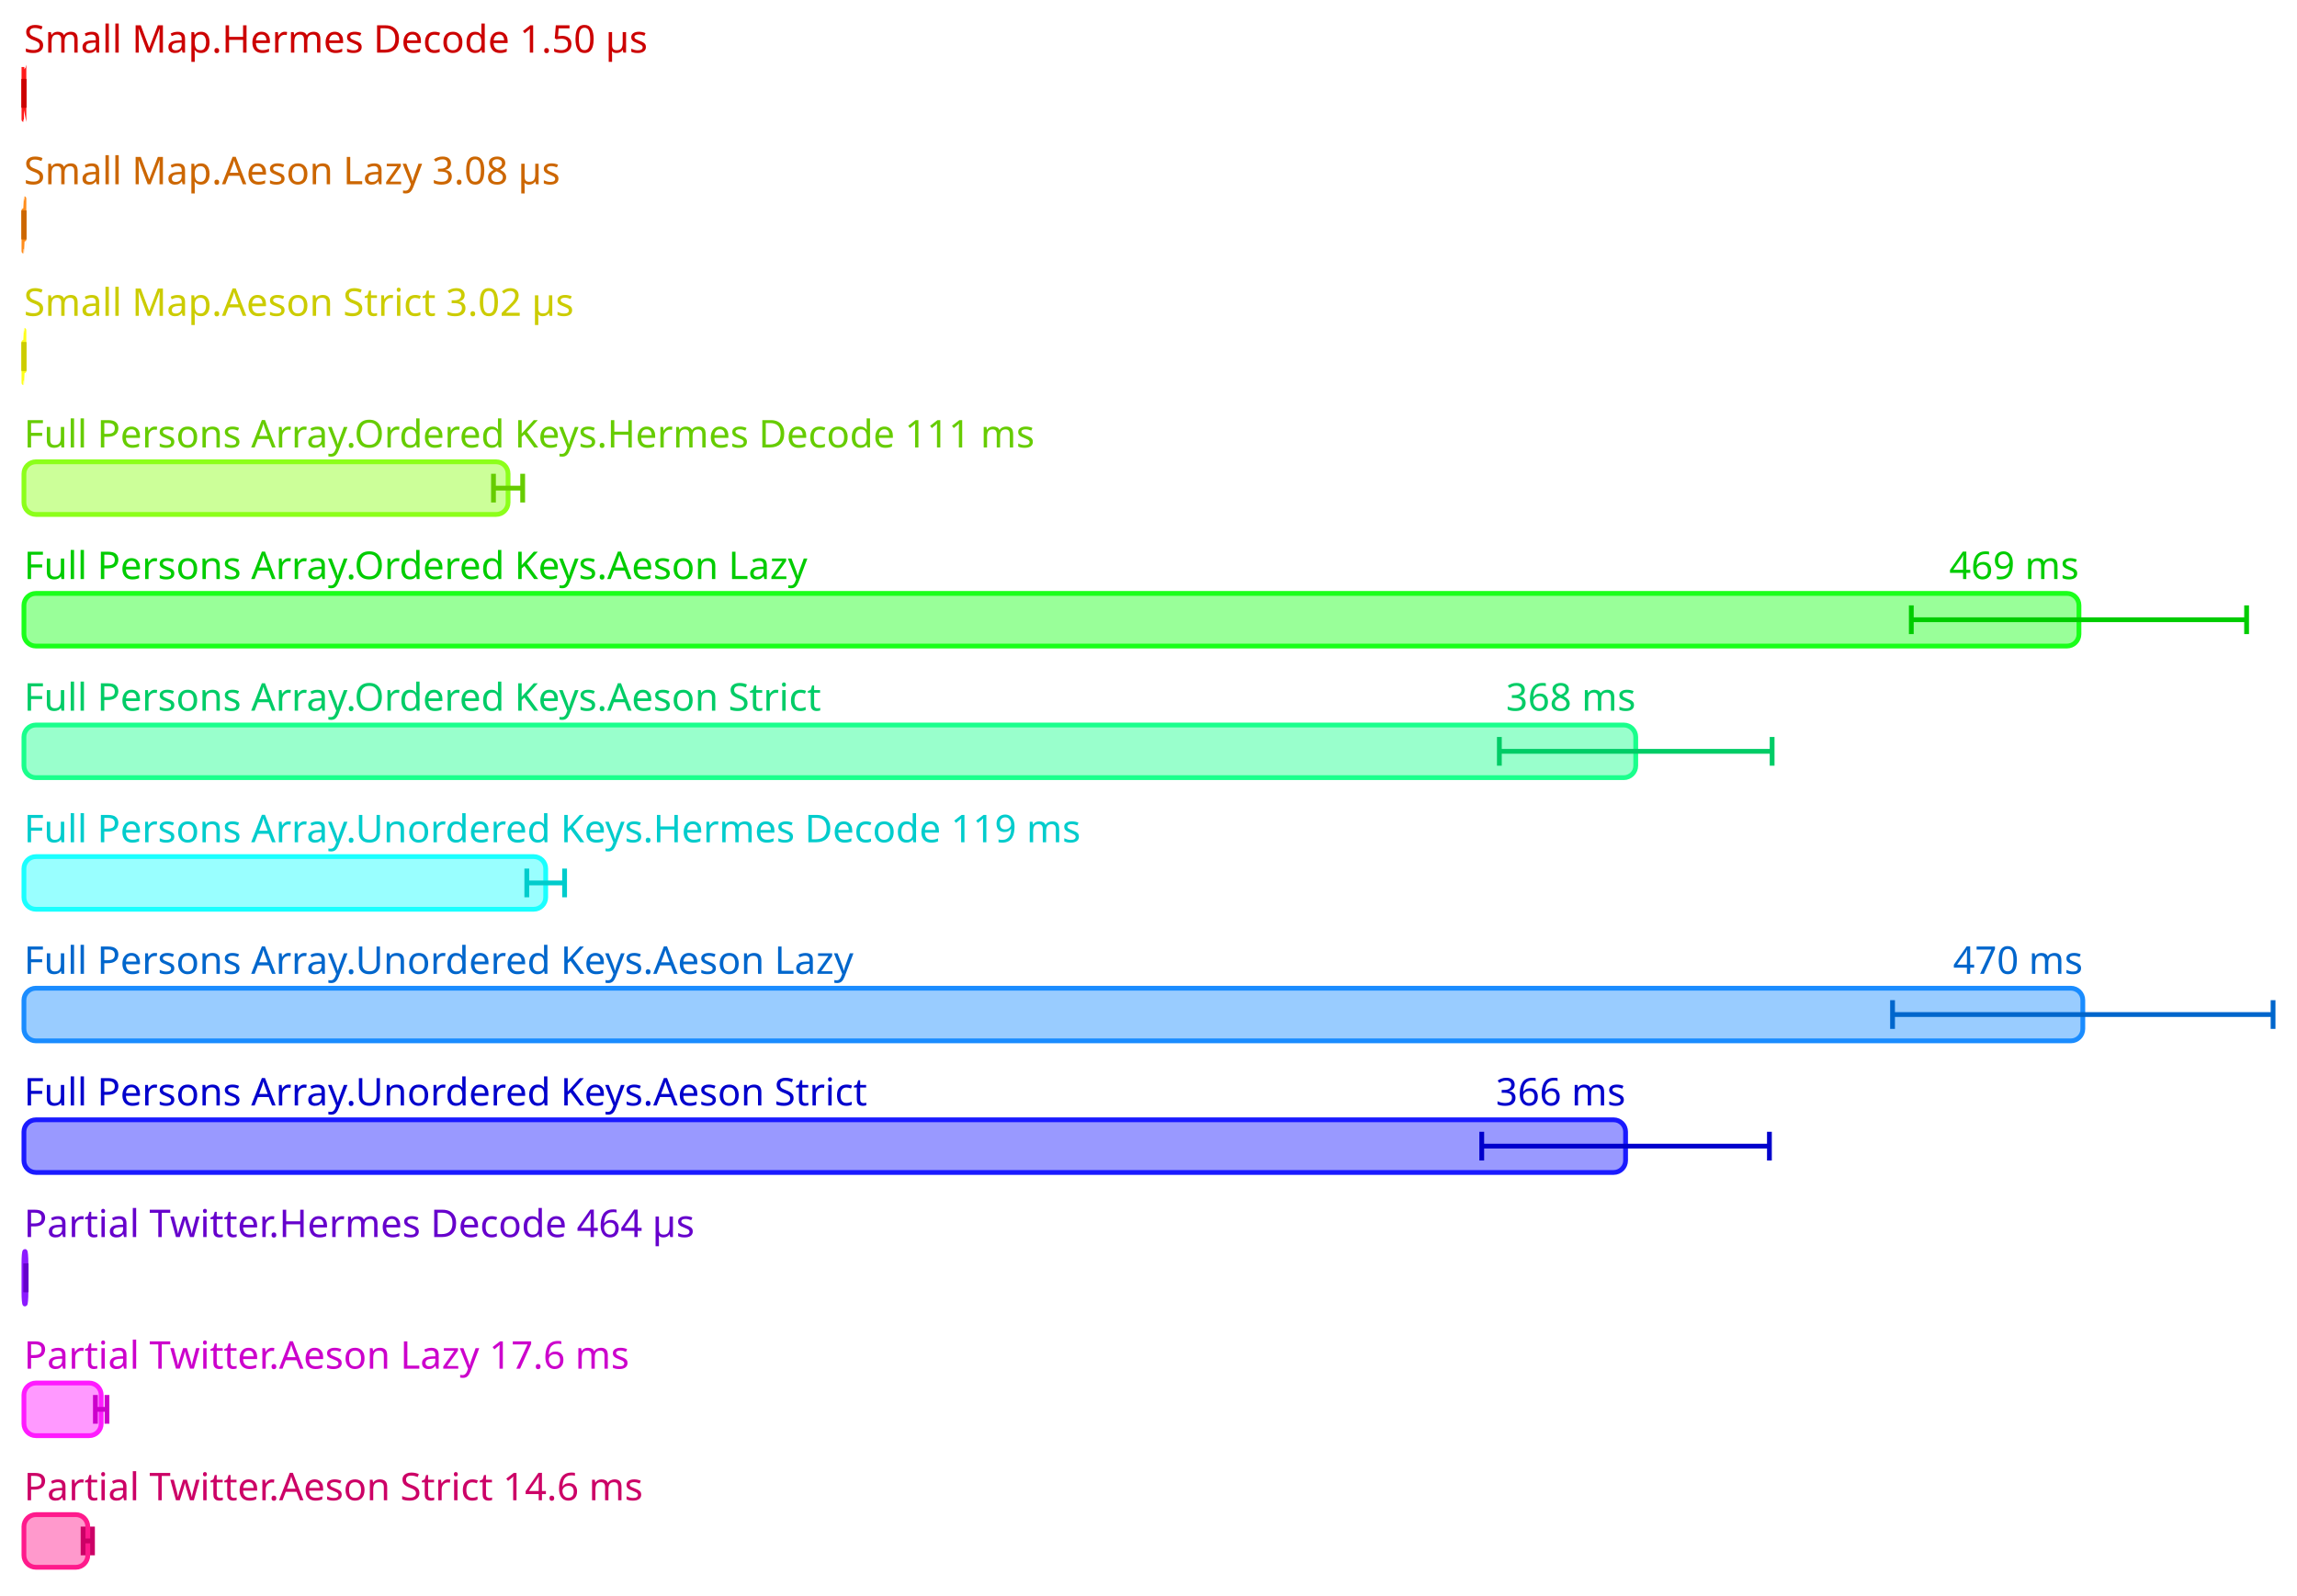
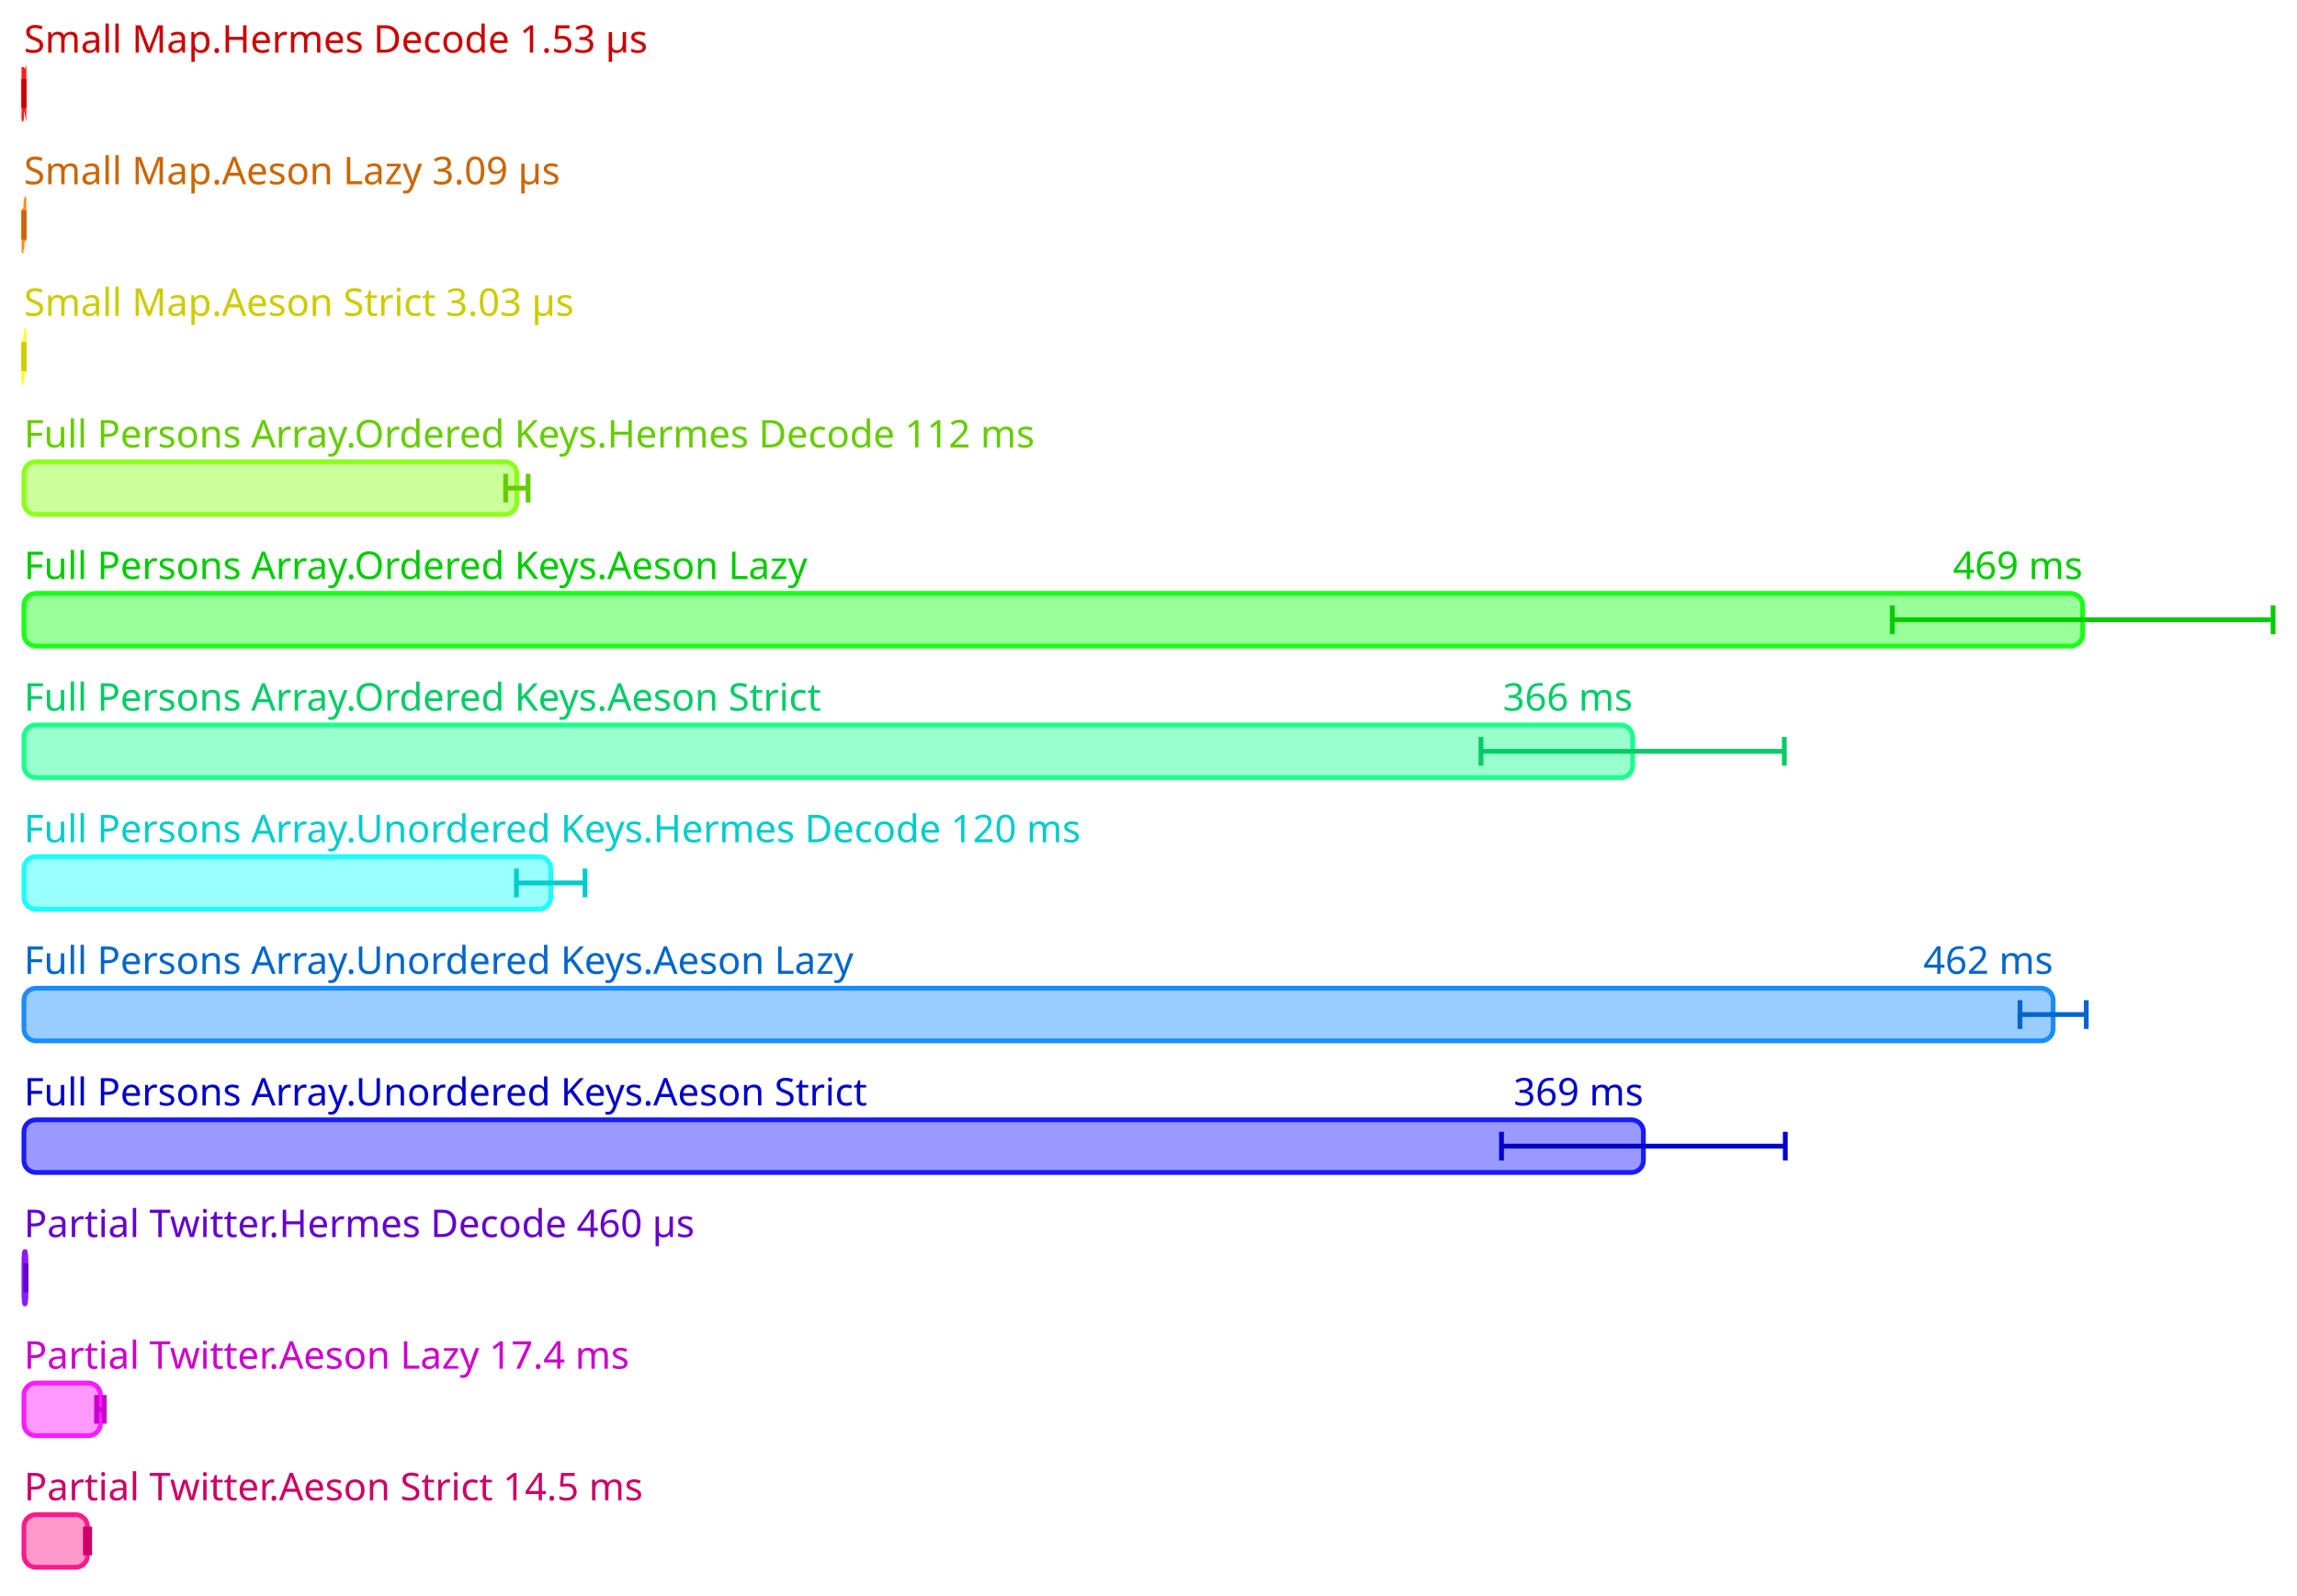
<svg xmlns="http://www.w3.org/2000/svg" height="667" width="960.0" font-size="16" font-family="sans-serif" stroke-width="2">
  <g transform="translate(10.0 0)">
-     <text fill="hsl(0, 100%, 40%)" y="22">Small Map.Hermes Decode 1.50 μs</text>
+     <text fill="hsl(0, 100%, 40%)" y="22">Small Map.Hermes Decode 1.53 μs</text>
    <g>
      <rect y="28" rx="5" height="22" width="0.003" fill="hsl(0, 100%, 80%)" stroke="hsl(0, 100%, 55%)" />
      <g stroke="hsl(0, 100%, 40%)">
        <line x1="0.003" x2="0.003" y1="39" y2="39" />
        <line x1="0.003" x2="0.003" y1="33" y2="45" />
        <line x1="0.003" x2="0.003" y1="33" y2="45" />
      </g>
    </g>
-     <text fill="hsl(30, 100%, 40%)" y="77">Small Map.Aeson Lazy 3.08 μs</text>
+     <text fill="hsl(30, 100%, 40%)" y="77">Small Map.Aeson Lazy 3.09 μs</text>
    <g>
      <rect y="83" rx="5" height="22" width="0.006" fill="hsl(30, 100%, 80%)" stroke="hsl(30, 100%, 55%)" />
      <g stroke="hsl(30, 100%, 40%)">
        <line x1="0.005" x2="0.006" y1="94" y2="94" />
        <line x1="0.005" x2="0.005" y1="88" y2="100" />
        <line x1="0.006" x2="0.006" y1="88" y2="100" />
      </g>
    </g>
-     <text fill="hsl(60, 100%, 40%)" y="132">Small Map.Aeson Strict 3.02 μs</text>
+     <text fill="hsl(60, 100%, 40%)" y="132">Small Map.Aeson Strict 3.03 μs</text>
    <g>
      <rect y="138" rx="5" height="22" width="0.006" fill="hsl(60, 100%, 80%)" stroke="hsl(60, 100%, 55%)" />
      <g stroke="hsl(60, 100%, 40%)">
        <line x1="0.005" x2="0.006" y1="149" y2="149" />
        <line x1="0.005" x2="0.005" y1="143" y2="155" />
        <line x1="0.006" x2="0.006" y1="143" y2="155" />
      </g>
    </g>
-     <text fill="hsl(90, 100%, 40%)" y="187">Full Persons Array.Ordered Keys.Hermes Decode 111  ms</text>
+     <text fill="hsl(90, 100%, 40%)" y="187">Full Persons Array.Ordered Keys.Hermes Decode 112  ms</text>
    <g>
-       <rect y="193" rx="5" height="22" width="202.343" fill="hsl(90, 100%, 80%)" stroke="hsl(90, 100%, 55%)" />
+       <rect y="193" rx="5" height="22" width="206.026" fill="hsl(90, 100%, 80%)" stroke="hsl(90, 100%, 55%)" />
      <g stroke="hsl(90, 100%, 40%)">
-         <line x1="196.243" x2="208.443" y1="204" y2="204" />
-         <line x1="196.243" x2="196.243" y1="198" y2="210" />
-         <line x1="208.443" x2="208.443" y1="198" y2="210" />
+         <line x1="201.333" x2="210.718" y1="204" y2="204" />
+         <line x1="201.333" x2="201.333" y1="198" y2="210" />
+         <line x1="210.718" x2="210.718" y1="198" y2="210" />
      </g>
    </g>
    <g fill="hsl(120, 100%, 40%)">
      <text y="242">Full Persons Array.Ordered Keys.Aeson Lazy</text>
-       <text y="242" x="858.871" text-anchor="end">469  ms</text>
+       <text y="242" x="860.421" text-anchor="end">469  ms</text>
    </g>
    <g>
-       <rect y="248" rx="5" height="22" width="858.871" fill="hsl(120, 100%, 80%)" stroke="hsl(120, 100%, 55%)" />
+       <rect y="248" rx="5" height="22" width="860.421" fill="hsl(120, 100%, 80%)" stroke="hsl(120, 100%, 55%)" />
      <g stroke="hsl(120, 100%, 40%)">
-         <line x1="788.804" x2="928.939" y1="259" y2="259" />
-         <line x1="788.804" x2="788.804" y1="253" y2="265" />
-         <line x1="928.939" x2="928.939" y1="253" y2="265" />
+         <line x1="780.842" x2="940.0" y1="259" y2="259" />
+         <line x1="780.842" x2="780.842" y1="253" y2="265" />
+         <line x1="940.0" x2="940.0" y1="253" y2="265" />
      </g>
    </g>
    <g fill="hsl(150, 100%, 40%)">
      <text y="297">Full Persons Array.Ordered Keys.Aeson Strict</text>
-       <text y="297" x="673.635" text-anchor="end">368  ms</text>
+       <text y="297" x="672.342" text-anchor="end">366  ms</text>
    </g>
    <g>
-       <rect y="303" rx="5" height="22" width="673.635" fill="hsl(150, 100%, 80%)" stroke="hsl(150, 100%, 55%)" />
+       <rect y="303" rx="5" height="22" width="672.342" fill="hsl(150, 100%, 80%)" stroke="hsl(150, 100%, 55%)" />
      <g stroke="hsl(150, 100%, 40%)">
-         <line x1="616.637" x2="730.634" y1="314" y2="314" />
-         <line x1="616.637" x2="616.637" y1="308" y2="320" />
-         <line x1="730.634" x2="730.634" y1="308" y2="320" />
+         <line x1="608.959" x2="735.726" y1="314" y2="314" />
+         <line x1="608.959" x2="608.959" y1="308" y2="320" />
+         <line x1="735.726" x2="735.726" y1="308" y2="320" />
      </g>
    </g>
-     <text fill="hsl(180, 100%, 40%)" y="352">Full Persons Array.Unordered Keys.Hermes Decode 119  ms</text>
+     <text fill="hsl(180, 100%, 40%)" y="352">Full Persons Array.Unordered Keys.Hermes Decode 120  ms</text>
    <g>
-       <rect y="358" rx="5" height="22" width="218.065" fill="hsl(180, 100%, 80%)" stroke="hsl(180, 100%, 55%)" />
+       <rect y="358" rx="5" height="22" width="220.169" fill="hsl(180, 100%, 80%)" stroke="hsl(180, 100%, 55%)" />
      <g stroke="hsl(180, 100%, 40%)">
-         <line x1="210.168" x2="225.963" y1="369" y2="369" />
-         <line x1="210.168" x2="210.168" y1="363" y2="375" />
-         <line x1="225.963" x2="225.963" y1="363" y2="375" />
+         <line x1="205.833" x2="234.505" y1="369" y2="369" />
+         <line x1="205.833" x2="205.833" y1="363" y2="375" />
+         <line x1="234.505" x2="234.505" y1="363" y2="375" />
      </g>
    </g>
    <g fill="hsl(210, 100%, 40%)">
      <text y="407">Full Persons Array.Unordered Keys.Aeson Lazy</text>
-       <text y="407" x="860.482" text-anchor="end">470  ms</text>
+       <text y="407" x="848.072" text-anchor="end">462  ms</text>
    </g>
    <g>
-       <rect y="413" rx="5" height="22" width="860.482" fill="hsl(210, 100%, 80%)" stroke="hsl(210, 100%, 55%)" />
+       <rect y="413" rx="5" height="22" width="848.072" fill="hsl(210, 100%, 80%)" stroke="hsl(210, 100%, 55%)" />
      <g stroke="hsl(210, 100%, 40%)">
-         <line x1="780.965" x2="940.0" y1="424" y2="424" />
-         <line x1="780.965" x2="780.965" y1="418" y2="430" />
-         <line x1="940.0" x2="940.0" y1="418" y2="430" />
+         <line x1="834.224" x2="861.92" y1="424" y2="424" />
+         <line x1="834.224" x2="834.224" y1="418" y2="430" />
+         <line x1="861.92" x2="861.92" y1="418" y2="430" />
      </g>
    </g>
    <g fill="hsl(240, 100%, 40%)">
      <text y="462">Full Persons Array.Unordered Keys.Aeson Strict</text>
-       <text y="462" x="669.389" text-anchor="end">366  ms</text>
+       <text y="462" x="676.834" text-anchor="end">369  ms</text>
    </g>
    <g>
-       <rect y="468" rx="5" height="22" width="669.389" fill="hsl(240, 100%, 80%)" stroke="hsl(240, 100%, 55%)" />
+       <rect y="468" rx="5" height="22" width="676.834" fill="hsl(240, 100%, 80%)" stroke="hsl(240, 100%, 55%)" />
      <g stroke="hsl(240, 100%, 40%)">
-         <line x1="609.278" x2="729.501" y1="479" y2="479" />
-         <line x1="609.278" x2="609.278" y1="473" y2="485" />
-         <line x1="729.501" x2="729.501" y1="473" y2="485" />
+         <line x1="617.527" x2="736.14" y1="479" y2="479" />
+         <line x1="617.527" x2="617.527" y1="473" y2="485" />
+         <line x1="736.14" x2="736.14" y1="473" y2="485" />
      </g>
    </g>
-     <text fill="hsl(270, 100%, 40%)" y="517">Partial Twitter.Hermes Decode 464  μs</text>
+     <text fill="hsl(270, 100%, 40%)" y="517">Partial Twitter.Hermes Decode 460  μs</text>
    <g>
-       <rect y="523" rx="5" height="22" width="0.849" fill="hsl(270, 100%, 80%)" stroke="hsl(270, 100%, 55%)" />
+       <rect y="523" rx="5" height="22" width="0.845" fill="hsl(270, 100%, 80%)" stroke="hsl(270, 100%, 55%)" />
      <g stroke="hsl(270, 100%, 40%)">
-         <line x1="0.767" x2="0.931" y1="534" y2="534" />
-         <line x1="0.767" x2="0.767" y1="528" y2="540" />
-         <line x1="0.931" x2="0.931" y1="528" y2="540" />
+         <line x1="0.807" x2="0.884" y1="534" y2="534" />
+         <line x1="0.807" x2="0.807" y1="528" y2="540" />
+         <line x1="0.884" x2="0.884" y1="528" y2="540" />
      </g>
    </g>
-     <text fill="hsl(300, 100%, 40%)" y="572">Partial Twitter.Aeson Lazy 17.6 ms</text>
+     <text fill="hsl(300, 100%, 40%)" y="572">Partial Twitter.Aeson Lazy 17.4 ms</text>
    <g>
-       <rect y="578" rx="5" height="22" width="32.29" fill="hsl(300, 100%, 80%)" stroke="hsl(300, 100%, 55%)" />
+       <rect y="578" rx="5" height="22" width="31.966" fill="hsl(300, 100%, 80%)" stroke="hsl(300, 100%, 55%)" />
      <g stroke="hsl(300, 100%, 40%)">
-         <line x1="29.87" x2="34.71" y1="589" y2="589" />
-         <line x1="29.87" x2="29.87" y1="583" y2="595" />
-         <line x1="34.71" x2="34.71" y1="583" y2="595" />
+         <line x1="30.335" x2="33.598" y1="589" y2="589" />
+         <line x1="30.335" x2="30.335" y1="583" y2="595" />
+         <line x1="33.598" x2="33.598" y1="583" y2="595" />
      </g>
    </g>
-     <text fill="hsl(330, 100%, 40%)" y="627">Partial Twitter.Aeson Strict 14.6 ms</text>
+     <text fill="hsl(330, 100%, 40%)" y="627">Partial Twitter.Aeson Strict 14.5 ms</text>
    <g>
-       <rect y="633" rx="5" height="22" width="26.685" fill="hsl(330, 100%, 80%)" stroke="hsl(330, 100%, 55%)" />
+       <rect y="633" rx="5" height="22" width="26.581" fill="hsl(330, 100%, 80%)" stroke="hsl(330, 100%, 55%)" />
      <g stroke="hsl(330, 100%, 40%)">
-         <line x1="24.721" x2="28.65" y1="644" y2="644" />
-         <line x1="24.721" x2="24.721" y1="638" y2="650" />
-         <line x1="28.65" x2="28.65" y1="638" y2="650" />
+         <line x1="25.683" x2="27.479" y1="644" y2="644" />
+         <line x1="25.683" x2="25.683" y1="638" y2="650" />
+         <line x1="27.479" x2="27.479" y1="638" y2="650" />
      </g>
    </g>
  </g>
</svg>
